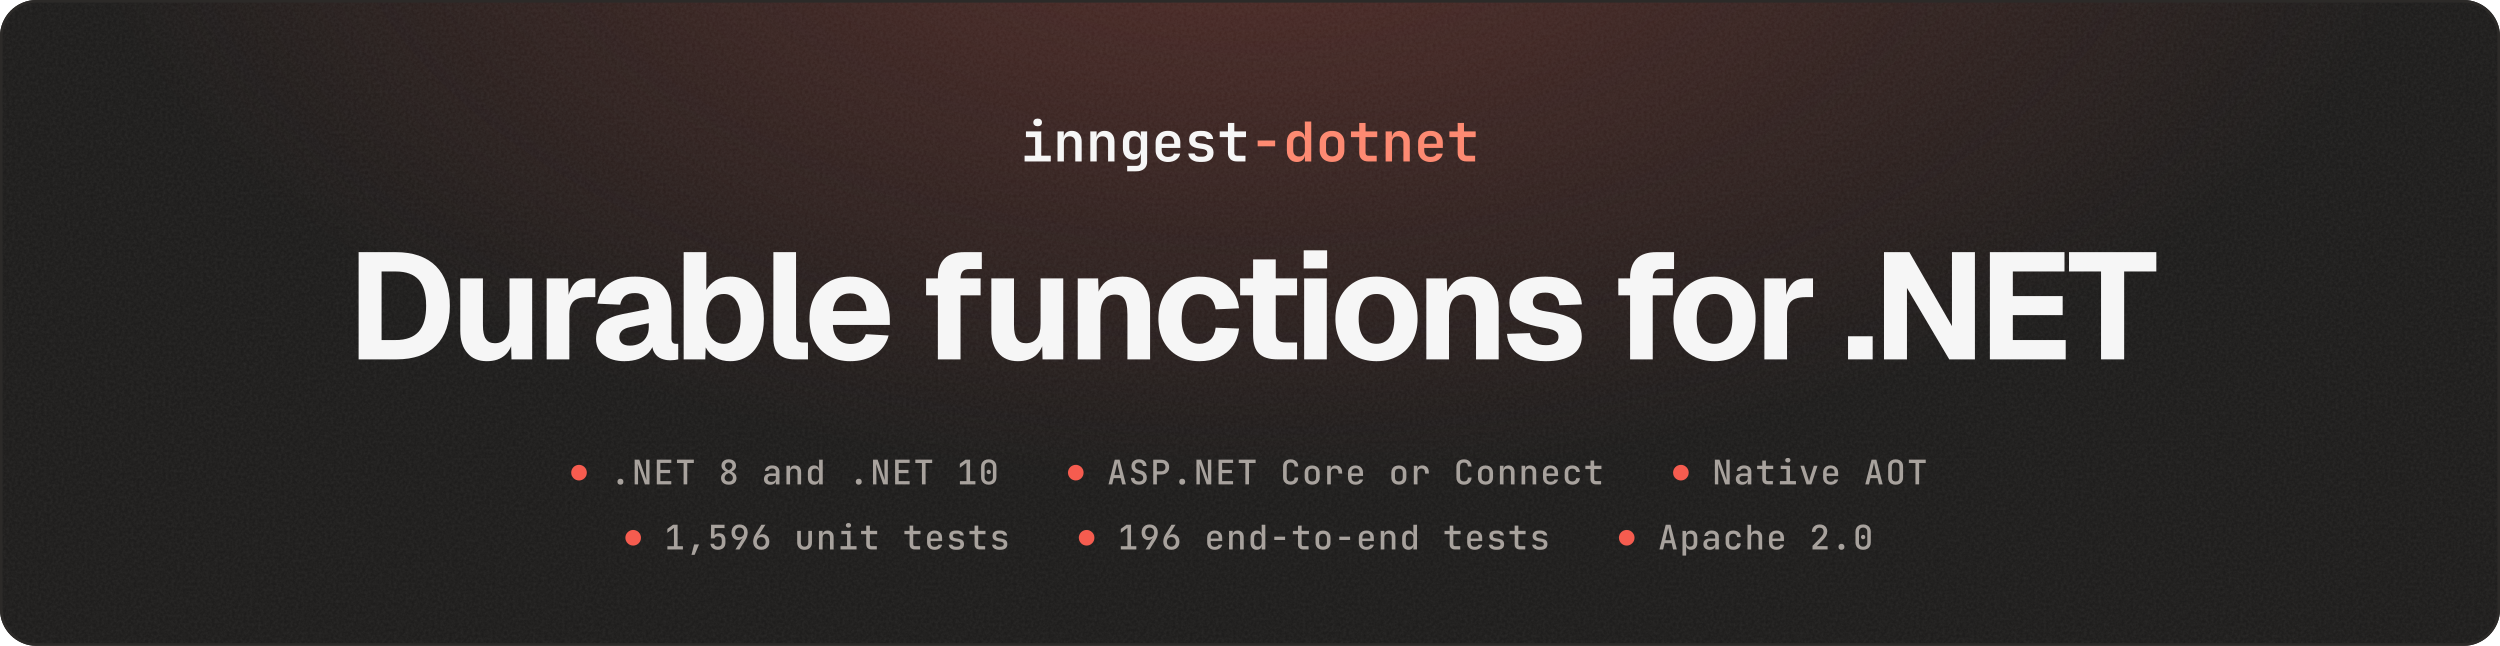
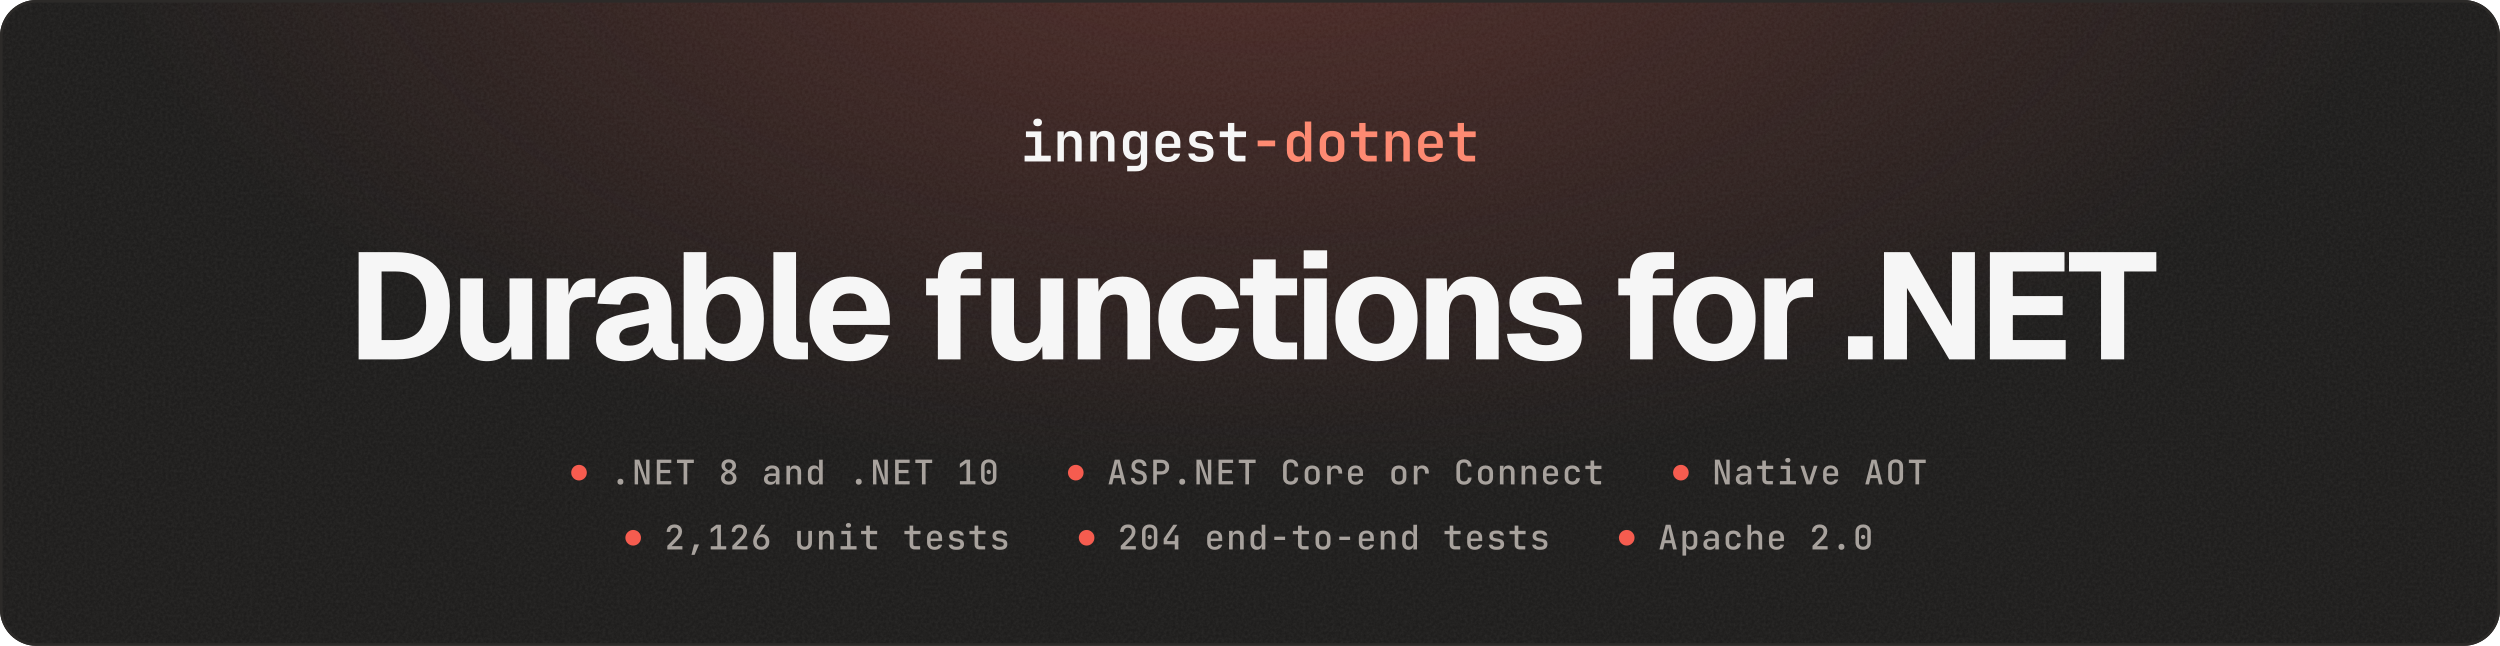
<svg xmlns="http://www.w3.org/2000/svg" width="960" height="248" viewBox="0 0 960 248" role="img">
  <defs>
    <radialGradient id="glow" gradientUnits="userSpaceOnUse" cx="480" cy="-60" r="340" gradientTransform="translate(480 -60) scale(1.85 1) translate(-480 60)">
      <stop offset="0" stop-color="#f65c4f" stop-opacity="0.26" />
      <stop offset="0.72" stop-color="#f65c4f" stop-opacity="0" />
    </radialGradient>
    <filter id="grain" x="0" y="0" width="100%" height="100%">
      <feTurbulence type="fractalNoise" baseFrequency="0.9" numOctaves="3" stitchTiles="stitch" />
      <feColorMatrix values="0 0 0 0 1 0 0 0 0 1 0 0 0 0 1 0 0 0 1 0" />
    </filter>
    <clipPath id="band">
      <rect width="960" height="248" rx="14" />
    </clipPath>
    <path id="wordmark0" d="M78 0L78 106L271 106L271 445L103 445L103 550L383 550L383 106L557 106L557 0ZM317 644Q280 644 259 663Q238 681 238 713Q238 746 259 765Q280 784 317 784Q354 784 375 765Q396 746 396 713Q396 681 375 663Q354 644 317 644Z" />
    <path id="wordmark1" d="M80 0L80 550L195 550L195 445L225 445L195 418Q195 485 235 523Q274 560 342 560Q424 560 473 507Q522 454 522 363L522 0L405 0L405 351Q405 403 378 431Q350 459 302 459Q253 459 225 430Q197 400 197 346L197 0Z" />
    <path id="wordmark2" d="M154 -180L154 -81L320 -81Q362 -81 383 -61Q404 -41 404 -3L404 46L406 148L380 148L405 172Q405 107 366 70Q326 33 259 33Q174 33 125 90Q76 146 76 242L76 351Q76 447 125 504Q174 560 259 560Q326 560 366 523Q405 486 405 421L380 445L405 445L403 550L519 550L519 -5Q519 -86 467 -133Q414 -180 322 -180ZM298 134Q347 134 375 164Q403 194 403 247L403 346Q403 399 375 429Q347 459 298 459Q247 459 220 430Q192 400 192 346L192 247Q192 193 220 164Q247 134 298 134Z" />
    <path id="wordmark3" d="M300 -10Q232 -10 181 17Q130 43 102 92Q74 140 74 204L74 346Q74 410 102 459Q130 507 181 534Q232 560 300 560Q369 560 420 534Q470 507 498 459Q526 410 526 346L526 247L186 247L186 204Q186 145 216 114Q245 83 301 83Q346 83 374 99Q401 115 408 144L523 144Q510 74 449 32Q388 -10 300 -10ZM414 315L414 346Q414 405 386 437Q357 468 300 468Q245 468 216 436Q186 404 186 346L186 323L422 324Z" />
    <path id="wordmark4" d="M280 -9Q219 -9 174 11Q128 30 102 65Q75 99 72 146L189 146Q192 119 217 103Q241 87 280 87L323 87Q371 87 395 106Q419 125 419 157Q419 187 398 205Q376 222 333 228L263 238Q172 252 130 289Q87 325 87 398Q87 475 138 517Q188 559 287 559L325 559Q414 559 467 519Q520 479 526 411L409 411Q406 434 384 449Q362 463 325 463L287 463Q242 463 222 447Q201 430 201 398Q201 369 219 355Q237 340 276 334L348 324Q443 310 488 272Q533 233 533 159Q533 79 481 35Q428 -9 323 -9Z" />
    <path id="wordmark5" d="M360 0Q283 0 240 43Q197 85 197 160L197 445L46 445L46 550L197 550L197 705L313 705L313 550L527 550L527 445L313 445L313 160Q313 105 367 105L517 105L517 0Z" />
    <path id="wordmark6" d="M140 277L140 383L460 383L460 277Z" />
    <path id="wordmark7" d="M257 -10Q174 -10 124 47Q74 103 74 199L74 351Q74 447 124 504Q174 560 257 560Q325 560 365 522Q405 484 405 418L380 445L406 445L403 574L403 730L520 730L520 0L405 0L405 105L380 105L405 132Q405 66 365 28Q325 -10 257 -10ZM298 91Q347 91 375 121Q403 151 403 204L403 346Q403 399 375 429Q347 459 298 459Q247 459 219 430Q190 400 190 346L190 204Q190 150 219 121Q247 91 298 91Z" />
    <path id="wordmark8" d="M300 -9Q231 -9 181 17Q130 43 102 92Q74 140 74 206L74 344Q74 410 102 459Q130 507 181 533Q231 559 300 559Q370 559 420 533Q470 507 498 459Q526 410 526 345L526 206Q526 140 498 92Q470 43 420 17Q370 -9 300 -9ZM300 93Q352 93 381 122Q410 151 410 206L410 344Q410 400 381 429Q352 457 300 457Q249 457 220 429Q190 400 190 344L190 206Q190 151 220 122Q249 93 300 93Z" />
    <path id="display9" d="M74 0L74 710L319 710Q492 710 585 618Q678 525 678 354Q678 184 587 92Q495 0 325 0ZM226 128L319 128Q422 128 472 184Q521 239 521 355Q521 471 472 527Q422 582 319 582L226 582Z" />
    <path id="display10" d="M242 -12Q159 -12 113 42Q66 95 66 191L66 536L216 536L216 226Q216 164 235 136Q254 107 295 107Q341 107 367 139Q392 170 392 233L392 536L542 536L542 0L405 0L401 154L420 150Q408 70 363 29Q318 -12 242 -12Z" />
    <path id="display11" d="M66 0L66 536L208 536L213 380L202 383Q215 464 248 500Q281 536 339 536L388 536L388 412L339 412Q297 412 270 401Q243 390 230 366Q216 342 216 301L216 0Z" />
    <path id="display12" d="M225 -12Q142 -12 90 27Q37 65 37 134Q37 205 82 244Q126 282 213 300L386 334Q386 386 363 413Q339 439 295 439Q252 439 228 420Q204 400 197 362L46 369Q61 457 126 503Q190 548 295 548Q415 548 476 491Q536 434 536 324L536 141Q536 118 544 111Q551 103 566 103L581 103L581 0Q574 -2 559 -4Q543 -6 528 -6Q496 -6 469 5Q441 16 424 43Q407 69 407 118L420 108Q410 72 385 45Q359 18 319 3Q278 -12 225 -12ZM261 91Q298 91 326 106Q354 120 370 148Q386 176 386 214L386 240L264 214Q228 207 210 191Q191 174 191 148Q191 121 209 106Q227 91 261 91Z" />
    <path id="display13" d="M374 -12Q318 -12 277 12Q235 36 212 79L209 0L66 0L66 710L216 710L216 460Q237 497 278 523Q319 548 374 548Q442 548 492 514Q542 479 570 416Q597 353 597 268Q597 183 570 120Q542 57 492 23Q442 -12 374 -12ZM332 103Q382 103 413 147Q443 190 443 268Q443 346 413 390Q383 433 333 433Q296 433 270 414Q243 394 230 357Q216 320 216 268Q216 217 230 180Q243 143 270 123Q296 103 332 103Z" />
    <path id="display14" d="M206 0Q140 0 103 33Q66 66 66 140L66 710L216 710L216 156Q216 132 227 122Q238 112 259 112L295 112L295 0Z" />
    <path id="display15" d="M307 -12Q225 -12 165 23Q104 57 71 120Q37 183 37 268Q37 353 71 416Q104 478 164 513Q224 548 306 548Q386 548 445 513Q504 478 537 413Q569 348 569 258L569 228L192 228Q195 164 227 133Q258 102 310 102Q348 102 374 118Q399 134 410 167L561 158Q540 78 472 33Q404 -12 307 -12ZM192 320L415 320Q412 379 383 408Q353 437 306 437Q259 437 229 407Q198 376 192 320Z" />
    <path id="display16" d="M124 0L124 543Q124 622 167 666Q210 710 300 710L415 710L415 598L333 598Q302 598 288 583Q274 567 274 536L274 0ZM46 424L46 536L407 536L407 424Z" />
    <path id="display17" d="M66 0L66 536L201 536L207 379L188 384Q196 444 221 480Q245 516 282 532Q319 548 363 548Q421 548 462 523Q502 498 524 453Q545 407 545 345L545 0L395 0L395 295Q395 338 388 368Q381 398 363 414Q345 429 313 429Q266 429 241 395Q216 360 216 295L216 0Z" />
    <path id="display18" d="M309 -12Q227 -12 166 23Q105 57 71 120Q37 183 37 268Q37 353 71 416Q105 478 166 513Q227 548 309 548Q380 548 437 523Q493 498 528 451Q563 404 571 338L416 331Q409 381 381 407Q352 432 309 432Q253 432 222 389Q191 346 191 268Q191 190 222 147Q253 103 309 103Q352 103 381 130Q410 156 416 210L571 204Q564 138 530 90Q495 41 439 15Q382 -12 309 -12Z" />
    <path id="display19" d="M288 0Q205 0 166 39Q127 77 127 161L127 662L277 662L277 179Q277 140 294 126Q310 112 343 112L418 112L418 0ZM41 424L41 536L418 536L418 424Z" />
    <path id="display20" d="M66 0L66 536L216 536L216 0ZM63 602L63 722L218 722L218 602Z" />
    <path id="display21" d="M309 -12Q227 -12 166 23Q105 57 71 120Q37 183 37 268Q37 353 71 416Q105 478 166 513Q227 548 309 548Q391 548 452 513Q513 478 547 416Q581 353 581 268Q581 183 547 120Q513 57 452 23Q391 -12 309 -12ZM309 103Q365 103 396 147Q427 190 427 268Q427 346 396 390Q365 433 309 433Q253 433 222 390Q191 346 191 268Q191 190 222 147Q253 103 309 103Z" />
    <path id="display22" d="M295 -12Q208 -12 153 12Q97 35 69 76Q41 116 37 169L189 174Q196 136 220 115Q244 94 295 94Q335 94 357 108Q378 121 378 148Q378 165 370 176Q362 187 339 196Q316 204 271 211Q187 226 140 247Q92 267 73 299Q53 330 53 376Q53 453 113 501Q173 548 292 548Q373 548 425 524Q476 500 503 458Q529 416 533 364L383 358Q382 383 372 402Q361 421 341 432Q321 442 290 442Q250 442 229 426Q208 409 208 382Q208 362 217 350Q225 337 247 329Q268 321 304 316Q389 304 439 283Q489 262 511 230Q532 197 532 150Q532 72 469 30Q405 -12 295 -12Z" />
    <path id="display23" d="M37 0L37 153L200 153L200 0Z" />
    <path id="display24" d="M74 0L74 710L242 710L524 220L524 710L676 710L676 0L506 0L226 473L226 0Z" />
    <path id="display25" d="M74 0L74 710L568 710L568 582L226 582L226 419L556 419L556 293L226 293L226 128L576 128L576 0Z" />
    <path id="display26" d="M223 0L223 582L11 582L11 710L589 710L589 582L376 582L376 0Z" />
    <path id="mono27" d="M300 -10Q260 -10 236 14Q212 37 212 77Q212 118 236 143Q260 167 300 167Q341 167 365 143Q388 118 388 77Q388 37 365 14Q341 -10 300 -10Z" />
    <path id="mono28" d="M81 0L81 730L217 730L430 123Q428 152 425 192Q422 232 421 275Q419 318 419 353L419 730L519 730L519 0L383 0L171 607Q173 581 176 542Q178 503 180 461Q181 419 181 383L181 0Z" />
    <path id="mono29" d="M94 0L94 730L523 730L523 634L200 634L200 427L488 427L488 332L200 332L200 96L523 96L523 0Z" />
    <path id="mono30" d="M246 0L246 631L51 631L51 731L549 731L549 631L354 631L354 0Z" />
    <path id="mono31" d="M300 -10Q230 -10 179 14Q128 38 100 83Q72 127 72 186Q72 252 108 299Q144 346 219 381L324 430Q364 449 386 481Q408 512 408 550Q408 595 379 621Q350 647 300 647Q250 647 221 621Q191 594 191 549Q191 512 213 481Q235 449 273 431L378 383Q457 346 493 299Q528 251 528 186Q528 96 467 43Q405 -10 300 -10ZM300 84Q356 84 389 114Q422 143 422 191Q422 230 400 264Q378 297 339 316L231 367Q157 402 121 447Q85 492 85 555Q85 610 112 652Q138 694 186 718Q234 741 300 741Q366 741 414 718Q462 694 488 652Q514 610 514 555Q514 491 479 447Q443 403 368 366L259 315Q221 297 200 264Q178 231 178 193Q178 144 211 114Q244 84 300 84Z" />
    <path id="mono32" d="M245 -10Q159 -10 110 35Q60 79 60 156Q60 234 113 279Q165 323 257 323L410 323L410 374Q410 419 382 444Q354 469 303 469Q258 469 228 450Q198 430 193 398L87 398Q96 472 156 516Q215 560 306 560Q404 560 461 511Q518 461 518 376L518 0L413 0L413 101L395 101L413 121Q413 61 367 26Q321 -10 245 -10ZM277 73Q335 73 373 103Q410 132 410 178L410 250L259 250Q217 250 193 227Q168 204 168 164Q168 122 197 98Q226 73 277 73Z" />
    <path id="mono33" d="M84 0L84 550L191 550L191 445L217 445L191 420Q191 486 230 523Q269 560 338 560Q420 560 469 508Q518 455 518 366L518 0L410 0L410 354Q410 408 381 437Q352 466 302 466Q251 466 222 436Q192 405 192 347L192 0Z" />
    <path id="mono34" d="M261 -10Q178 -10 128 46Q78 102 78 197L78 352Q78 448 128 504Q178 560 261 560Q329 560 369 523Q409 485 409 420L386 445L411 445L408 573L408 730L516 730L516 0L409 0L409 105L386 105L409 130Q409 65 369 28Q329 -10 261 -10ZM298 84Q349 84 379 116Q408 147 408 203L408 347Q408 403 379 435Q349 466 298 466Q245 466 215 436Q185 405 185 347L185 203Q185 145 215 115Q245 84 298 84Z" />
    <path id="mono35" d="M87 0L87 96L281 96L281 636L86 491L86 608L253 730L389 730L389 96L546 96L546 0Z" />
    <path id="mono36" d="M300 -10Q231 -10 181 17Q130 44 102 93Q74 141 74 206L74 524Q74 590 102 638Q129 686 180 713Q231 740 300 740Q370 740 421 713Q471 686 499 638Q526 590 526 524L526 206Q526 141 498 93Q470 44 420 17Q369 -10 300 -10ZM300 83Q356 83 390 117Q423 151 423 206L423 524Q423 579 390 613Q356 647 300 647Q244 647 211 613Q177 579 177 524L177 206Q177 151 211 117Q244 83 300 83ZM300 303Q272 303 255 321Q237 339 237 368Q237 396 255 414Q272 431 300 431Q328 431 346 414Q363 396 363 368Q363 339 346 321Q328 303 300 303Z" />
    <path id="mono37" d="M43 0L229 730L371 730L557 0L448 0L404 185L197 185L153 0ZM217 274L383 274L333 485Q320 541 312 583Q303 624 300 639Q297 624 289 583Q281 541 267 486Z" />
    <path id="mono38" d="M303 -10Q229 -10 176 15Q123 39 94 85Q65 130 65 193L172 193Q172 143 207 115Q242 86 304 86Q362 86 395 114Q428 142 428 191Q428 232 406 262Q383 292 341 303L249 330Q169 353 126 409Q82 464 82 541Q82 601 109 646Q136 691 186 716Q236 741 304 741Q404 741 465 687Q525 633 526 542L418 542Q418 590 388 618Q357 645 302 645Q249 645 219 620Q189 594 189 548Q189 507 212 477Q234 447 276 435L369 407Q449 385 492 329Q535 273 535 195Q535 134 506 88Q477 41 425 16Q373 -10 303 -10Z" />
    <path id="mono39" d="M84 0L84 730L323 730Q394 730 447 703Q499 676 528 627Q556 577 556 510Q556 444 527 394Q498 344 446 317Q394 290 323 290L192 290L192 0ZM192 387L323 387Q379 387 413 421Q446 454 446 510Q446 567 413 600Q379 633 323 633L192 633Z" />
    <path id="mono40" d="M304 -10Q236 -10 186 16Q135 41 108 90Q80 138 80 203L80 527Q80 593 108 641Q135 689 186 715Q236 740 304 740Q372 740 422 714Q472 688 500 641Q527 593 527 527L419 527Q419 584 389 614Q359 644 304 644Q249 644 219 614Q188 584 188 528L188 203Q188 147 219 117Q249 86 304 86Q359 86 389 117Q419 147 419 203L527 203Q527 138 500 90Q472 42 422 16Q372 -10 304 -10Z" />
    <path id="mono41" d="M300 -9Q232 -9 182 17Q132 43 105 91Q78 139 78 204L78 346Q78 412 105 460Q132 507 182 533Q232 559 300 559Q368 559 418 533Q468 507 495 460Q522 412 522 346L522 204Q522 139 495 91Q468 43 418 17Q368 -9 300 -9ZM300 86Q355 86 385 117Q415 147 415 204L415 346Q415 404 385 434Q355 464 300 464Q246 464 216 434Q185 404 185 346L185 204Q185 147 216 117Q246 86 300 86Z" />
    <path id="mono42" d="M102 0L102 550L206 550L206 445L232 445L199 380Q199 469 238 515Q277 560 354 560Q442 560 494 506Q545 451 545 356L545 319L434 319L434 347Q434 406 405 438Q375 469 322 469Q269 469 240 437Q210 405 210 347L210 0Z" />
    <path id="mono43" d="M300 -10Q233 -10 183 17Q132 43 105 91Q78 139 78 203L78 347Q78 412 105 460Q132 507 183 534Q233 560 300 560Q368 560 418 534Q468 507 495 460Q522 412 522 347L522 249L182 249L182 203Q182 142 213 110Q243 78 301 78Q348 78 377 95Q406 111 413 143L520 143Q508 73 448 32Q388 -10 300 -10ZM418 314L418 348Q418 408 388 441Q358 474 300 474Q243 474 213 441Q182 408 182 347L182 322L426 323Z" />
    <path id="mono44" d="M304 -10Q236 -10 185 16Q133 41 106 90Q78 138 78 203L78 347Q78 413 106 461Q133 509 185 535Q236 560 304 560Q403 560 463 508Q523 456 526 366L418 366Q415 413 385 439Q355 465 304 465Q249 465 217 435Q185 404 185 348L185 203Q185 147 217 116Q249 85 304 85Q355 85 385 111Q415 137 418 184L526 184Q523 94 463 42Q403 -10 304 -10Z" />
    <path id="mono45" d="M360 0Q285 0 243 41Q201 82 201 155L201 452L49 452L49 550L201 550L201 705L309 705L309 550L524 550L524 452L309 452L309 155Q309 98 364 98L514 98L514 0Z" />
    <path id="mono46" d="M81 0L81 98L274 98L274 452L106 452L106 550L379 550L379 98L556 98L556 0ZM316 645Q281 645 260 664Q239 682 239 713Q239 745 260 764Q281 782 316 782Q351 782 372 764Q393 745 393 713Q393 682 372 664Q351 645 316 645Z" />
    <path id="mono47" d="M229 0L47 550L157 550L270 198Q281 167 290 136Q298 104 302 86Q307 104 316 136Q324 167 333 198L444 550L553 550L371 0Z" />
    <path id="mono48" d="M300 -10Q232 -10 183 16Q133 41 107 90Q80 138 80 203L80 527Q80 593 107 641Q133 689 183 715Q232 740 300 740Q368 740 418 715Q467 689 494 641Q520 593 520 528L520 203Q520 138 494 90Q467 41 418 16Q368 -10 300 -10ZM300 86Q355 86 384 117Q412 147 412 203L412 527Q412 584 384 614Q355 644 300 644Q246 644 217 614Q188 584 188 527L188 203Q188 147 217 117Q246 86 300 86Z" />
-     <path id="mono49" d="M158 -160L238 151L382 151L252 -160Z" />
-     <path id="mono50" d="M298 -10Q203 -10 144 39Q85 87 78 169L185 169Q190 129 219 107Q248 85 299 85Q356 85 386 116Q415 146 415 201L415 272Q415 328 386 359Q357 389 300 389Q264 389 238 373Q212 356 200 327L93 327L98 730L496 730L496 632L201 632L199 405L227 405L198 379Q198 426 235 453Q272 480 334 480Q423 480 473 426Q522 371 522 272L522 201Q522 104 463 47Q404 -10 298 -10Z" />
-     <path id="mono51" d="M177 0L389 336L384 339Q364 310 331 295Q297 279 256 279Q197 279 153 307Q109 335 85 386Q61 437 61 505Q61 576 91 629Q121 681 175 711Q228 740 299 740Q371 740 425 710Q479 680 509 626Q539 572 539 500Q539 447 523 392Q506 337 475 287L297 0ZM300 363Q360 363 396 402Q432 441 432 505Q432 569 396 608Q360 647 300 647Q240 647 204 608Q168 569 168 505Q168 441 204 402Q240 363 300 363Z" />
-     <path id="mono52" d="M301 -10Q229 -10 175 20Q121 50 91 105Q61 159 61 230Q61 284 78 339Q94 393 125 443L303 730L423 730L211 394L216 391Q236 420 270 436Q303 451 344 451Q403 451 447 423Q491 395 515 345Q539 294 539 225Q539 155 509 102Q479 49 426 20Q373 -10 301 -10ZM300 83Q360 83 396 122Q432 161 432 225Q432 289 396 328Q360 367 300 367Q240 367 204 328Q168 289 168 225Q168 161 204 122Q240 83 300 83Z" />
-     <path id="mono53" d="M299 -10Q200 -10 141 48Q82 105 82 204L82 550L190 550L190 204Q190 147 219 116Q248 84 299 84Q351 84 381 116Q410 147 410 204L410 550L518 550L518 204Q518 105 459 48Q399 -10 299 -10Z" />
-     <path id="mono54" d="M281 -9Q222 -9 178 10Q133 29 108 63Q82 96 78 142L186 142Q190 115 215 99Q240 82 281 82L324 82Q373 82 398 102Q423 122 423 155Q423 187 401 206Q378 224 334 230L263 241Q175 255 134 292Q92 328 92 400Q92 476 142 518Q191 559 288 559L326 559Q412 559 464 520Q515 480 522 414L414 414Q410 438 388 453Q365 468 326 468L288 468Q241 468 220 451Q198 433 198 399Q198 369 217 354Q236 339 276 333L349 321Q442 308 486 270Q529 231 529 158Q529 79 478 35Q426 -9 324 -9Z" />
+     <path id="mono49" d="M85 0L85 107L311 340Q363 394 388 438Q412 481 412 524Q412 580 382 612Q351 644 298 644Q240 644 207 611Q173 577 173 519L65 519Q67 587 96 637Q125 686 177 713Q229 740 299 740Q366 740 416 714Q466 688 493 641Q520 594 520 530Q520 465 487 403Q453 341 377 265L212 98L531 98L531 0Z" />
+     <path id="mono50" d="M158 -160L238 151L382 151L252 -160Z" />
+     <path id="mono51" d="M301 -10Q229 -10 175 20Q121 50 91 105Q61 159 61 230Q61 284 78 339Q94 393 125 443L303 730L423 730L211 394L216 391Q236 420 270 436Q303 451 344 451Q403 451 447 423Q491 395 515 345Q539 294 539 225Q539 155 509 102Q479 49 426 20Q373 -10 301 -10ZM300 83Q360 83 396 122Q432 161 432 225Q432 289 396 328Q360 367 300 367Q240 367 204 328Q168 289 168 225Q168 161 204 122Q240 83 300 83Z" />
+     <path id="mono52" d="M299 -10Q200 -10 141 48Q82 105 82 204L82 550L190 550L190 204Q190 147 219 116Q248 84 299 84Q351 84 381 116Q410 147 410 204L410 550L518 550L518 204Q518 105 459 48Q399 -10 299 -10Z" />
+     <path id="mono53" d="M281 -9Q222 -9 178 10Q133 29 108 63Q82 96 78 142L186 142Q190 115 215 99Q240 82 281 82L324 82Q373 82 398 102Q423 122 423 155Q423 187 401 206Q378 224 334 230L263 241Q175 255 134 292Q92 328 92 400Q92 476 142 518Q191 559 288 559L326 559Q412 559 464 520Q515 480 522 414L414 414Q410 438 388 453Q365 468 326 468L288 468Q241 468 220 451Q198 433 198 399Q198 369 217 354Q236 339 276 333L349 321Q442 308 486 270Q529 231 529 158Q529 79 478 35Q426 -9 324 -9Z" />
+     <path id="mono54" d="M400 0L400 152L73 152L73 314L357 730L477 730L177 288L177 249L400 249L400 420L507 420L507 0Z" />
    <path id="mono55" d="M140 281L140 379L460 379L460 281Z" />
    <path id="mono56" d="M84 -180L84 550L191 550L191 445L214 445L191 420Q191 485 232 523Q272 560 340 560Q423 560 473 505Q522 449 522 353L522 198Q522 134 500 88Q477 41 437 16Q396 -10 340 -10Q273 -10 232 28Q191 65 191 130L214 105L189 105L192 -23L192 -180ZM303 84Q356 84 386 115Q415 145 415 203L415 347Q415 405 386 436Q356 466 303 466Q252 466 222 435Q192 403 192 347L192 203Q192 147 222 116Q252 84 303 84Z" />
    <path id="mono57" d="M84 0L84 730L192 730L192 550L191 445L217 445L191 420Q191 486 230 523Q269 560 338 560Q420 560 469 508Q518 455 518 366L518 0L410 0L410 354Q410 408 381 438Q352 468 302 468Q251 468 222 437Q192 405 192 347L192 0Z" />
-     <path id="mono58" d="M85 0L85 107L311 340Q363 394 388 438Q412 481 412 524Q412 580 382 612Q351 644 298 644Q240 644 207 611Q173 577 173 519L65 519Q67 587 96 637Q125 686 177 713Q229 740 299 740Q366 740 416 714Q466 688 493 641Q520 594 520 530Q520 465 487 403Q453 341 377 265L212 98L531 98L531 0Z" />
  </defs>
  <g clip-path="url(#band)">
    <rect width="960" height="248" fill="#1b1a19" />
    <rect width="960" height="248" fill="url(#glow)" />
    <rect width="960" height="248" filter="url(#grain)" opacity="0.07" />
  </g>
  <rect x="0.5" y="0.5" width="959" height="247" rx="13.5" fill="none" stroke="#2c2a28" />
  <g fill="#f6f6f6" transform="translate(391.8 62) scale(0.021 -0.021)">
    <use href="#wordmark0" x="0" />
    <use href="#wordmark1" x="600" />
    <use href="#wordmark1" x="1200" />
    <use href="#wordmark2" x="1800" />
    <use href="#wordmark3" x="2400" />
    <use href="#wordmark4" x="3000" />
    <use href="#wordmark5" x="3600" />
  </g>
  <g fill="#fd8a72" transform="translate(480 62) scale(0.021 -0.021)">
    <use href="#wordmark6" x="0" />
    <use href="#wordmark7" x="600" />
    <use href="#wordmark8" x="1200" />
    <use href="#wordmark5" x="1800" />
    <use href="#wordmark1" x="2400" />
    <use href="#wordmark3" x="3000" />
    <use href="#wordmark5" x="3600" />
  </g>
  <g fill="#f6f6f6" transform="translate(133.42 138) scale(0.058 -0.058)">
    <use href="#display9" x="0" />
    <use href="#display10" x="681" />
    <use href="#display11" x="1253" />
    <use href="#display12" x="1609" />
    <use href="#display13" x="2160" />
    <use href="#display14" x="2754" />
    <use href="#display15" x="3022" />
    <use href="#display16" x="3785" />
    <use href="#display10" x="4197" />
    <use href="#display17" x="4769" />
    <use href="#display18" x="5332" />
    <use href="#display19" x="5869" />
    <use href="#display20" x="6268" />
    <use href="#display21" x="6504" />
    <use href="#display17" x="7077" />
    <use href="#display22" x="7640" />
    <use href="#display16" x="8368" />
    <use href="#display21" x="8742" />
    <use href="#display11" x="9315" />
    <use href="#display23" x="9898" />
    <use href="#display24" x="10099" />
    <use href="#display25" x="10800" />
    <use href="#display26" x="11387" />
  </g>
  <circle cx="222.34" cy="181.5" r="3" fill="#f65c4f" />
  <g fill="#a8a29d" transform="translate(234.34 186) scale(0.013 -0.013)">
    <use href="#mono27" x="0" />
    <use href="#mono28" x="640" />
    <use href="#mono29" x="1280" />
    <use href="#mono30" x="1920" />
    <use href="#mono31" x="3200" />
    <use href="#mono32" x="4480" />
    <use href="#mono33" x="5120" />
    <use href="#mono34" x="5760" />
    <use href="#mono27" x="7040" />
    <use href="#mono28" x="7680" />
    <use href="#mono29" x="8320" />
    <use href="#mono30" x="8960" />
    <use href="#mono35" x="10240" />
    <use href="#mono36" x="10880" />
  </g>
  <circle cx="413.1" cy="181.5" r="3" fill="#f65c4f" />
  <g fill="#a8a29d" transform="translate(425.1 186) scale(0.013 -0.013)">
    <use href="#mono37" x="0" />
    <use href="#mono38" x="640" />
    <use href="#mono39" x="1280" />
    <use href="#mono27" x="1920" />
    <use href="#mono28" x="2560" />
    <use href="#mono29" x="3200" />
    <use href="#mono30" x="3840" />
    <use href="#mono40" x="5120" />
    <use href="#mono41" x="5760" />
    <use href="#mono42" x="6400" />
    <use href="#mono43" x="7040" />
    <use href="#mono41" x="8320" />
    <use href="#mono42" x="8960" />
    <use href="#mono40" x="10240" />
    <use href="#mono41" x="10880" />
    <use href="#mono33" x="11520" />
    <use href="#mono33" x="12160" />
    <use href="#mono43" x="12800" />
    <use href="#mono44" x="13440" />
    <use href="#mono45" x="14080" />
  </g>
  <circle cx="645.46" cy="181.5" r="3" fill="#f65c4f" />
  <g fill="#a8a29d" transform="translate(657.46 186) scale(0.013 -0.013)">
    <use href="#mono28" x="0" />
    <use href="#mono32" x="640" />
    <use href="#mono45" x="1280" />
    <use href="#mono46" x="1920" />
    <use href="#mono47" x="2560" />
    <use href="#mono43" x="3200" />
    <use href="#mono37" x="4480" />
    <use href="#mono48" x="5120" />
    <use href="#mono30" x="5760" />
  </g>
  <circle cx="243.14" cy="206.5" r="3" fill="#f65c4f" />
  <g fill="#a8a29d" transform="translate(255.14 211) scale(0.013 -0.013)">
-     <use href="#mono35" x="0" />
-     <use href="#mono49" x="640" />
-     <use href="#mono50" x="1280" />
-     <use href="#mono51" x="1920" />
-     <use href="#mono52" x="2560" />
-     <use href="#mono53" x="3840" />
+     <use href="#mono49" x="0" />
+     <use href="#mono50" x="640" />
+     <use href="#mono35" x="1280" />
+     <use href="#mono49" x="1920" />
+     <use href="#mono51" x="2560" />
+     <use href="#mono52" x="3840" />
    <use href="#mono33" x="4480" />
    <use href="#mono46" x="5120" />
    <use href="#mono45" x="5760" />
    <use href="#mono45" x="7040" />
    <use href="#mono43" x="7680" />
-     <use href="#mono54" x="8320" />
+     <use href="#mono53" x="8320" />
    <use href="#mono45" x="8960" />
-     <use href="#mono54" x="9600" />
+     <use href="#mono53" x="9600" />
  </g>
  <circle cx="417.26" cy="206.5" r="3" fill="#f65c4f" />
  <g fill="#a8a29d" transform="translate(429.26 211) scale(0.013 -0.013)">
-     <use href="#mono35" x="0" />
-     <use href="#mono51" x="640" />
-     <use href="#mono52" x="1280" />
+     <use href="#mono49" x="0" />
+     <use href="#mono36" x="640" />
+     <use href="#mono54" x="1280" />
    <use href="#mono43" x="2560" />
    <use href="#mono33" x="3200" />
    <use href="#mono34" x="3840" />
    <use href="#mono55" x="4480" />
    <use href="#mono45" x="5120" />
    <use href="#mono41" x="5760" />
    <use href="#mono55" x="6400" />
    <use href="#mono43" x="7040" />
    <use href="#mono33" x="7680" />
    <use href="#mono34" x="8320" />
    <use href="#mono45" x="9600" />
    <use href="#mono43" x="10240" />
-     <use href="#mono54" x="10880" />
+     <use href="#mono53" x="10880" />
    <use href="#mono45" x="11520" />
-     <use href="#mono54" x="12160" />
+     <use href="#mono53" x="12160" />
  </g>
  <circle cx="624.66" cy="206.5" r="3" fill="#f65c4f" />
  <g fill="#a8a29d" transform="translate(636.66 211) scale(0.013 -0.013)">
    <use href="#mono37" x="0" />
    <use href="#mono56" x="640" />
    <use href="#mono32" x="1280" />
    <use href="#mono44" x="1920" />
    <use href="#mono57" x="2560" />
    <use href="#mono43" x="3200" />
-     <use href="#mono58" x="4480" />
+     <use href="#mono49" x="4480" />
    <use href="#mono27" x="5120" />
    <use href="#mono36" x="5760" />
  </g>
</svg>
